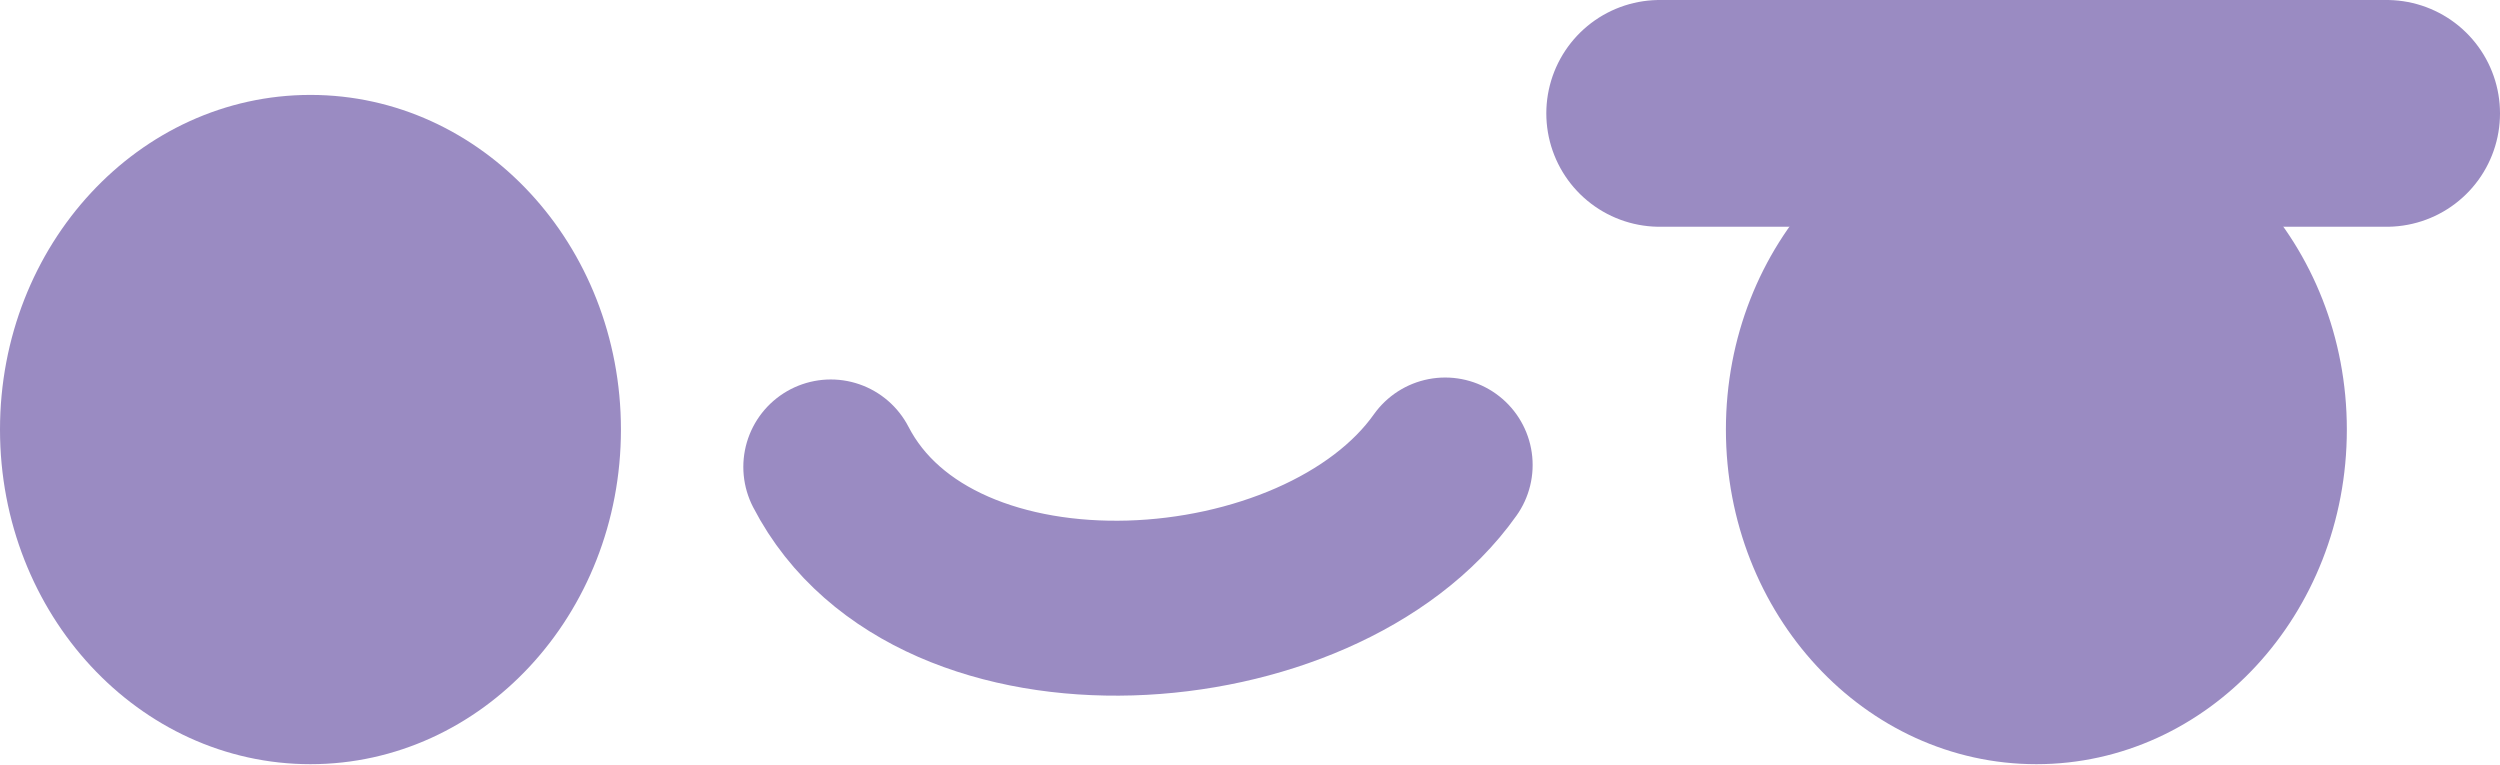
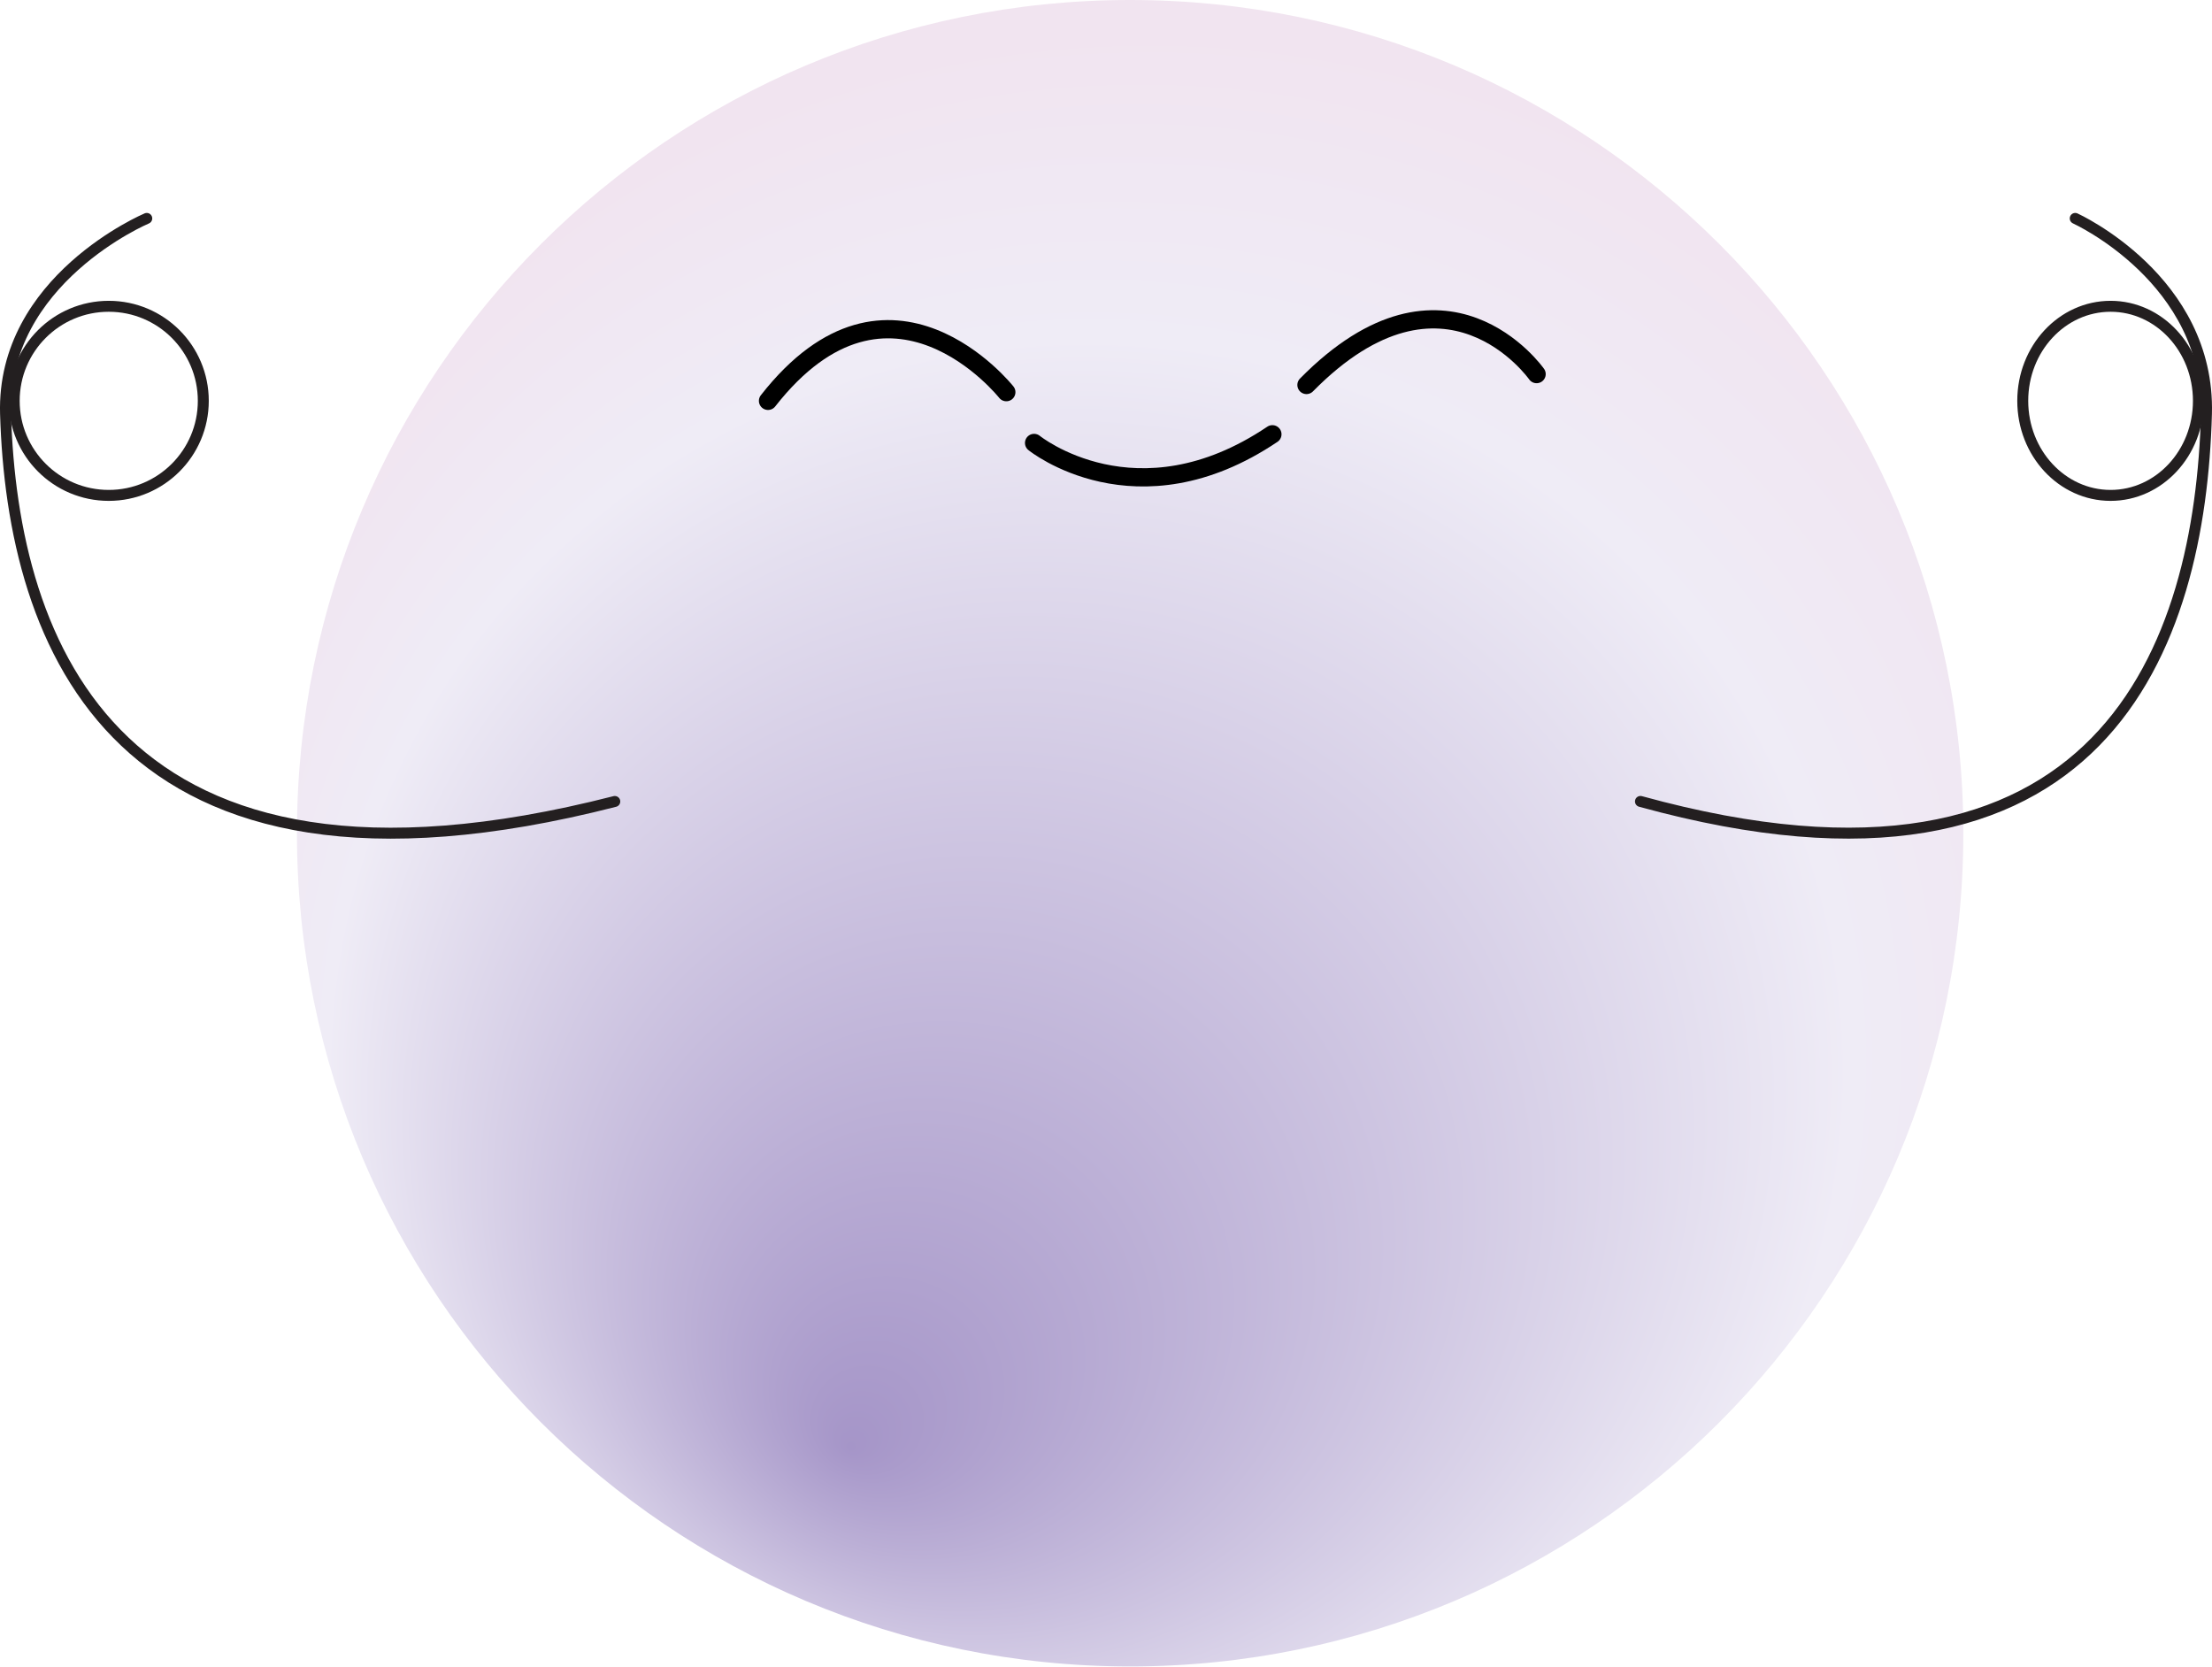
- <svg xmlns="http://www.w3.org/2000/svg" id="Layer_2" data-name="Layer 2" viewBox="0 0 385.87 117.94">
+ <svg xmlns="http://www.w3.org/2000/svg" id="Layer_1" data-name="Layer 1" viewBox="0 0 606.15 456.63">
  <defs>
    <style>
      .cls-1 {
-         stroke-width: 35px;
+         stroke: #000;
+         stroke-width: 5px;
      }

      .cls-1, .cls-2 {
        fill: none;
-         stroke: #9a8bc2;
        stroke-linecap: round;
        stroke-miterlimit: 10;
      }

      .cls-3 {
-         fill: #9a8bc2;
+         fill: url(#radial-gradient);
      }

      .cls-2 {
-         stroke-width: 27px;
+         stroke: #231f20;
+         stroke-width: 3px;
      }
    </style>
+     <radialGradient id="radial-gradient" cx="335.06" cy="235.08" fx="434.49" fy="63.68" r="325.53" gradientTransform="translate(666.14 465.65) rotate(-179) scale(1 .96)" gradientUnits="userSpaceOnUse">
+       <stop offset="0" stop-color="#a595c8" />
+       <stop offset=".64" stop-color="#efecf6" />
+       <stop offset=".82" stop-color="#f1e4f0" />
+     </radialGradient>
  </defs>
-   <g id="Layer_1-2" data-name="Layer 1">
-     <g>
-       <g>
-         <ellipse class="cls-3" cx="47.92" cy="66.3" rx="47.92" ry="51.65" />
-         <ellipse class="cls-3" cx="314.31" cy="66.3" rx="47.92" ry="51.65" />
-       </g>
-       <path class="cls-2" d="M128.23,72.07c16.12,31.2,75.53,26.96,94.83-.3" />
-       <path class="cls-1" d="M256.17,17.5h112.2" />
-     </g>
+   <circle class="cls-3" cx="309.69" cy="228.32" r="228.32" />
+   <path class="cls-1" d="M283.37,121.38s28.03,22.71,65.3-2.38" />
+   <path class="cls-1" d="M421.07,102.51s-24.99-35.67-63.06,2.98" />
+   <path class="cls-1" d="M275.76,107.46s-31.87-40.35-65.3,2.38" />
+   <g>
+     <path class="cls-2" d="M40.22,59.85S.43,76.6,1.52,113.42c1.86,62.82,29.74,141.32,166.95,106.2" />
+     <circle class="cls-2" cx="29.8" cy="109.84" r="25.91" />
+   </g>
+   <g>
+     <path class="cls-2" d="M568.67,59.85s36.97,16.75,35.96,53.56c-1.73,62.82-27.63,141.32-155.1,106.2" />
+     <ellipse class="cls-2" cx="578.36" cy="109.84" rx="24.07" ry="25.91" />
  </g>
</svg>
